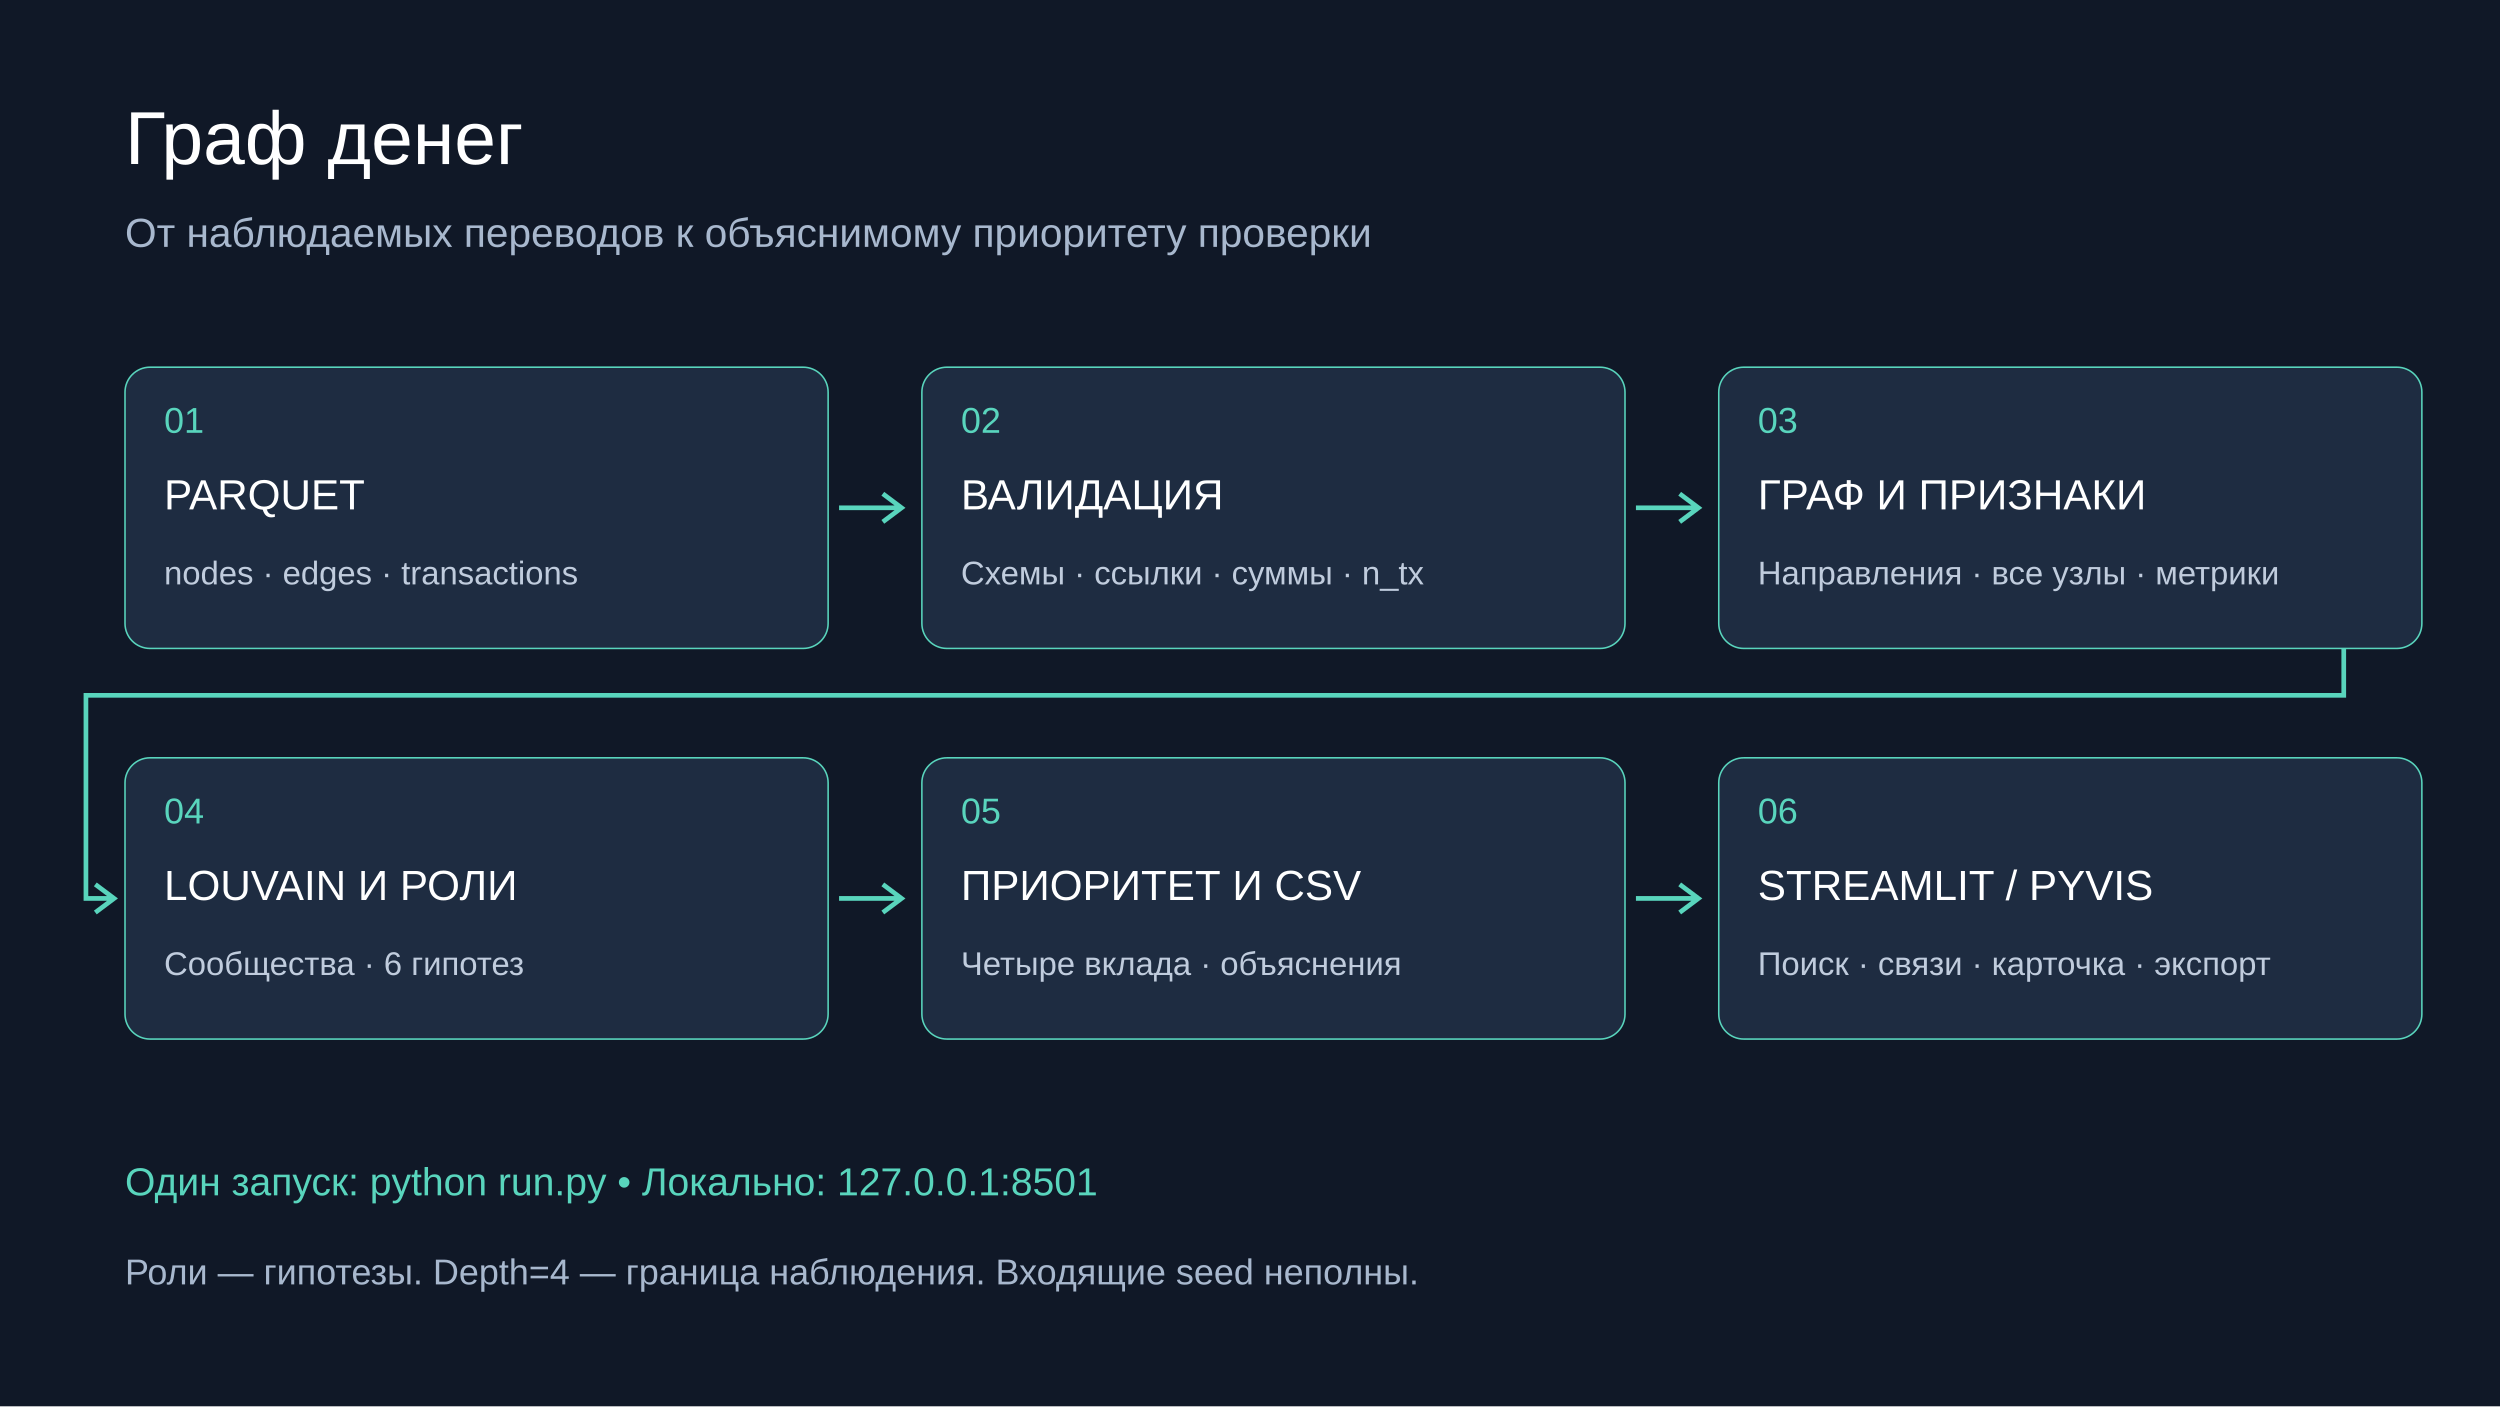
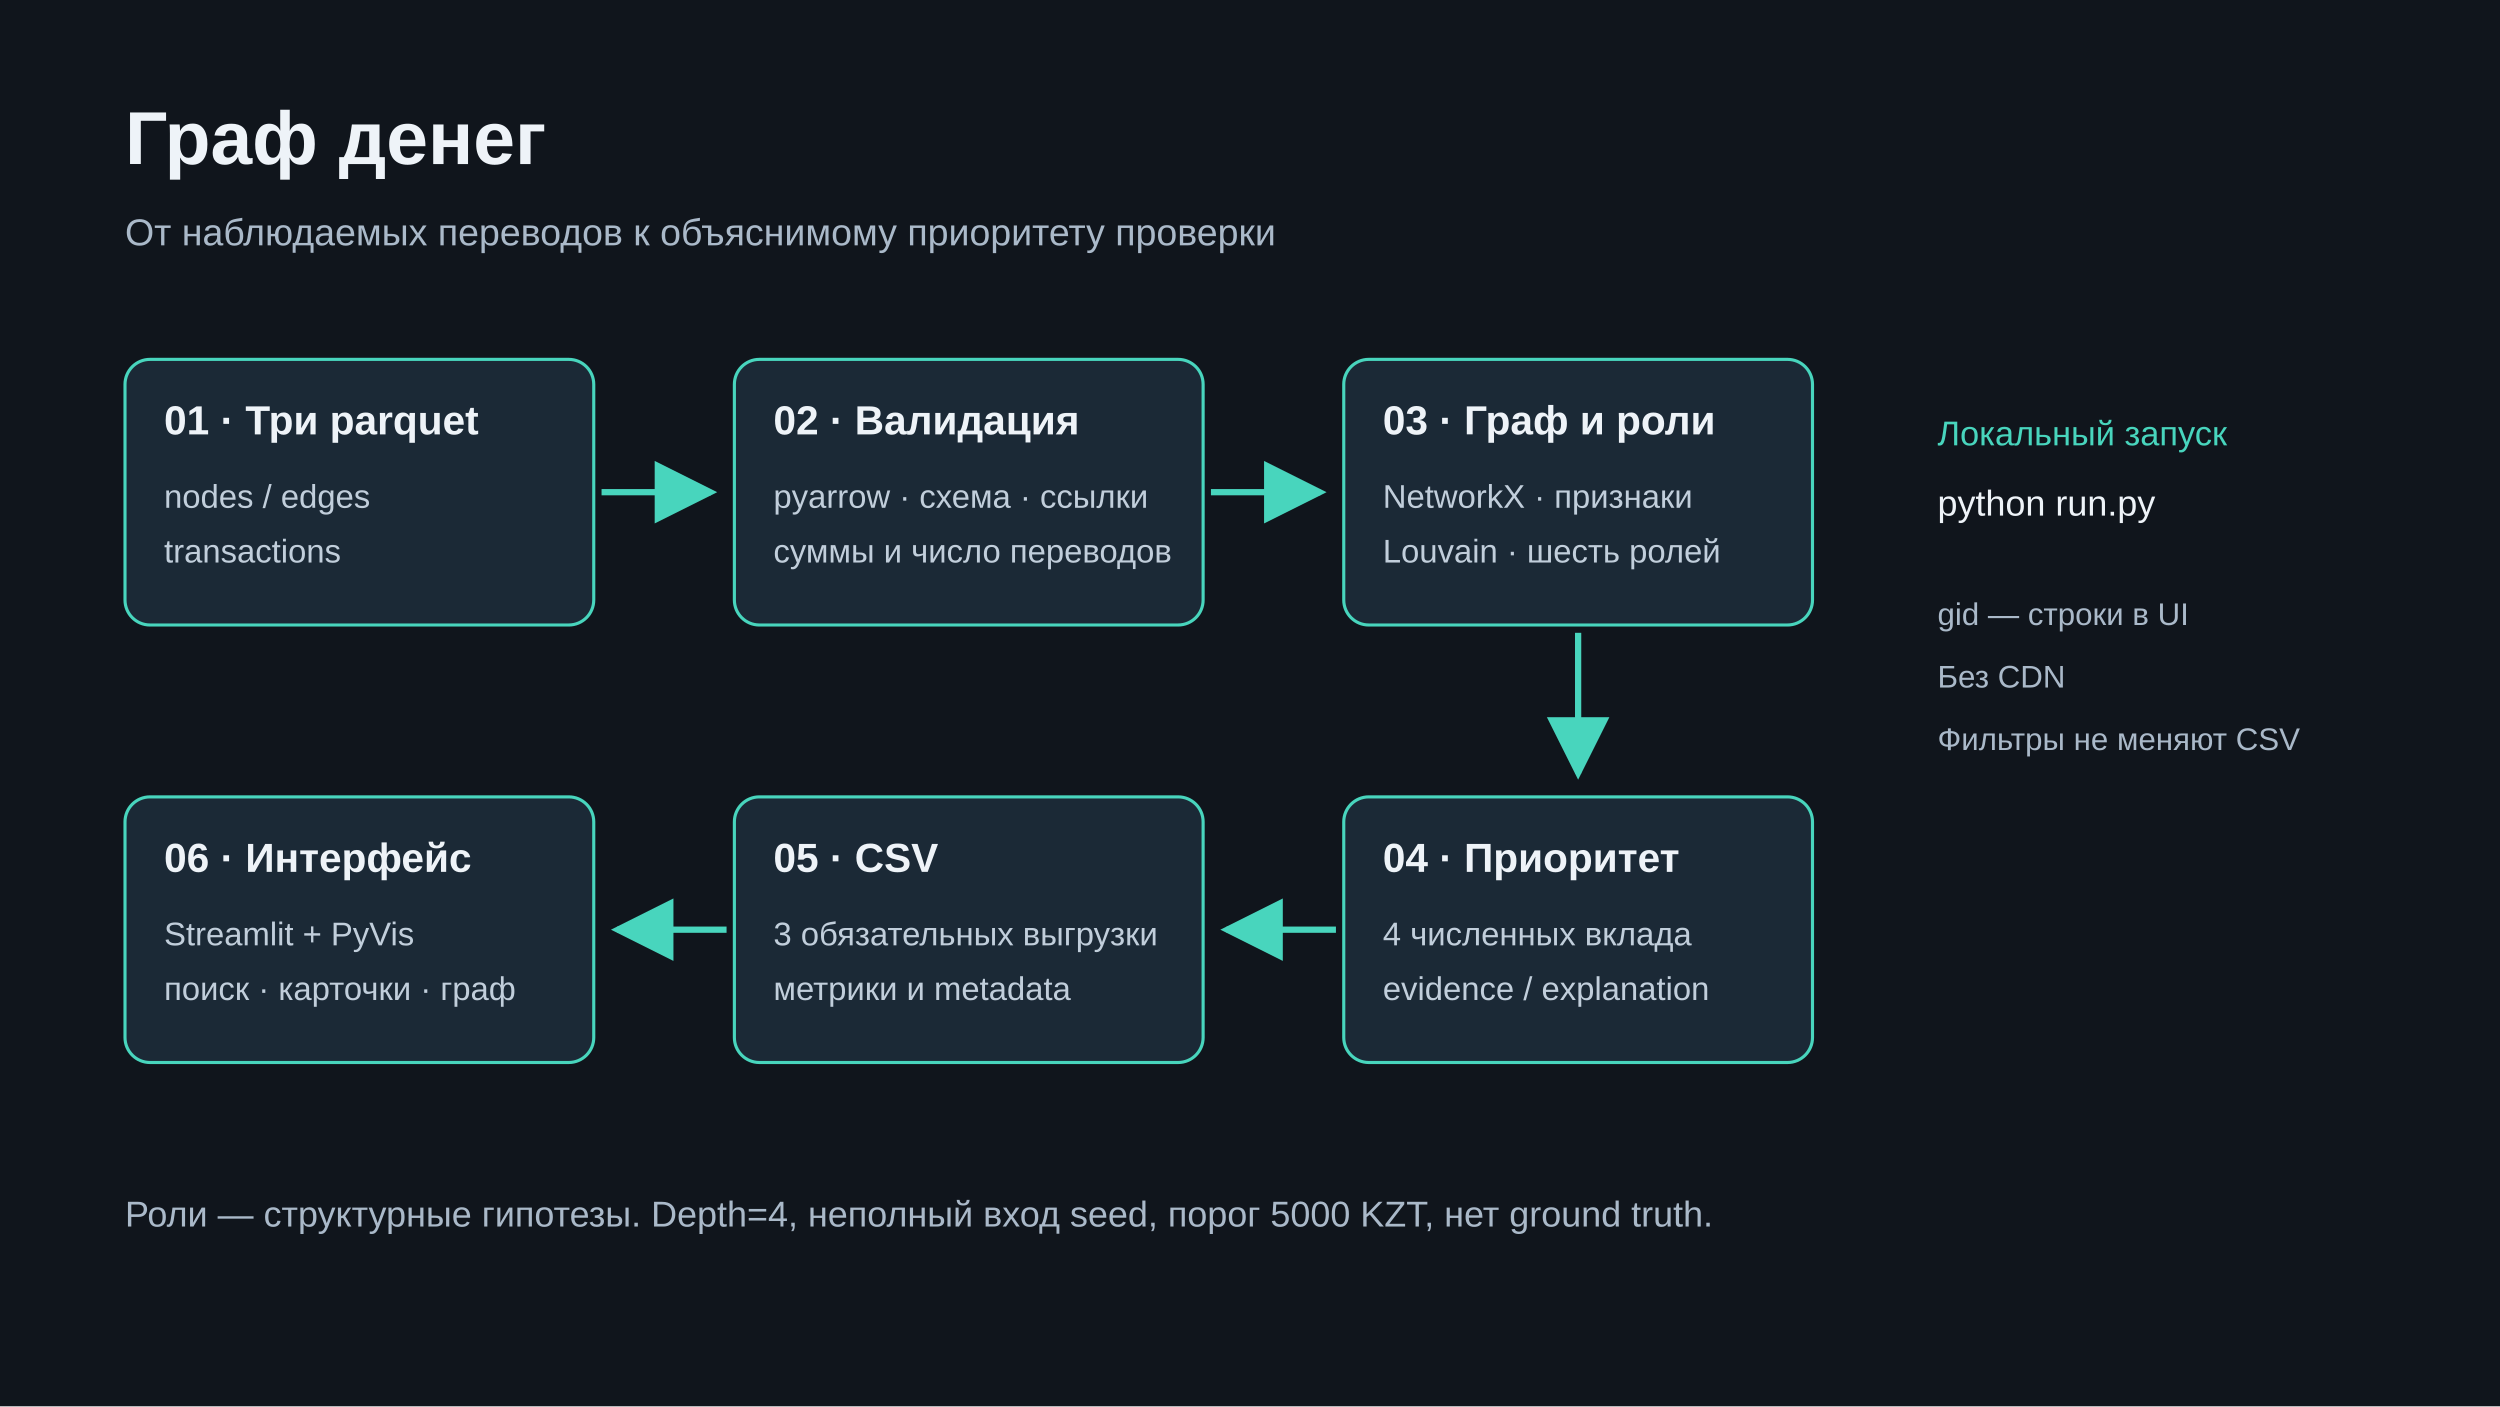
<svg xmlns="http://www.w3.org/2000/svg" width="1600" height="900" viewBox="0 0 1600 900">
-   <rect width="1600" height="900" fill="#101827" />
-   <g font-family="Arial, sans-serif">
-     <text x="80" y="105" fill="white" font-size="48">Граф денег</text>
-     <text x="80" y="158" fill="#a8b8ce" font-size="26">От наблюдаемых переводов к объяснимому приоритету проверки</text>
-     <rect x="80" y="235" width="450" height="180" rx="16" fill="#1e2c41" stroke="#59d5bd" />
-     <text x="105" y="277" fill="#59d5bd" font-size="23">01</text>
-     <text x="105" y="326" fill="white" font-size="27">PARQUET</text>
-     <text x="105" y="374" fill="#c0ccdd" font-size="21">nodes · edges · transactions</text>
-     <path d="M 537 325 h 40 m -12 -9 l 12 9 -12 9" fill="none" stroke="#59d5bd" stroke-width="3" />
-     <rect x="590" y="235" width="450" height="180" rx="16" fill="#1e2c41" stroke="#59d5bd" />
-     <text x="615" y="277" fill="#59d5bd" font-size="23">02</text>
-     <text x="615" y="326" fill="white" font-size="27">ВАЛИДАЦИЯ</text>
-     <text x="615" y="374" fill="#c0ccdd" font-size="21">Схемы · ссылки · суммы · n_tx</text>
-     <path d="M 1047 325 h 40 m -12 -9 l 12 9 -12 9" fill="none" stroke="#59d5bd" stroke-width="3" />
-     <rect x="1100" y="235" width="450" height="180" rx="16" fill="#1e2c41" stroke="#59d5bd" />
-     <text x="1125" y="277" fill="#59d5bd" font-size="23">03</text>
-     <text x="1125" y="326" fill="white" font-size="27">ГРАФ И ПРИЗНАКИ</text>
-     <text x="1125" y="374" fill="#c0ccdd" font-size="21">Направления · все узлы · метрики</text>
-     <rect x="80" y="485" width="450" height="180" rx="16" fill="#1e2c41" stroke="#59d5bd" />
-     <text x="105" y="527" fill="#59d5bd" font-size="23">04</text>
-     <text x="105" y="576" fill="white" font-size="27">LOUVAIN И РОЛИ</text>
-     <text x="105" y="624" fill="#c0ccdd" font-size="21">Сообщества · 6 гипотез</text>
-     <path d="M 537 575 h 40 m -12 -9 l 12 9 -12 9" fill="none" stroke="#59d5bd" stroke-width="3" />
-     <rect x="590" y="485" width="450" height="180" rx="16" fill="#1e2c41" stroke="#59d5bd" />
-     <text x="615" y="527" fill="#59d5bd" font-size="23">05</text>
-     <text x="615" y="576" fill="white" font-size="27">ПРИОРИТЕТ И CSV</text>
-     <text x="615" y="624" fill="#c0ccdd" font-size="21">Четыре вклада · объяснения</text>
-     <path d="M 1047 575 h 40 m -12 -9 l 12 9 -12 9" fill="none" stroke="#59d5bd" stroke-width="3" />
-     <rect x="1100" y="485" width="450" height="180" rx="16" fill="#1e2c41" stroke="#59d5bd" />
-     <text x="1125" y="527" fill="#59d5bd" font-size="23">06</text>
-     <text x="1125" y="576" fill="white" font-size="27">STREAMLIT / PYVIS</text>
-     <text x="1125" y="624" fill="#c0ccdd" font-size="21">Поиск · связи · карточка · экспорт</text>
-     <path d="M 1500 415 V 445 H 55 V 575 H 73 m -12 -9 l 12 9 -12 9" fill="none" stroke="#59d5bd" stroke-width="3" />
-     <text x="80" y="765" fill="#59d5bd" font-size="25">Один запуск: python run.py   •   Локально: 127.0.0.1:8501</text>
-     <text x="80" y="822" fill="#a8b8ce" font-size="23">Роли — гипотезы. Depth=4 — граница наблюдения. Входящие seed неполны.</text>
+   <defs>
+     <marker id="arrow" markerWidth="10" markerHeight="10" refX="9" refY="5" orient="auto">
+       <path d="M0 0L10 5L0 10" fill="#48d5bd" />
+     </marker>
+   </defs>
+   <rect width="1600" height="900" fill="#10151c" />
+   <g font-family="Arial,sans-serif" fill="#eef3f8">
+     <text x="80" y="105" font-size="48" font-weight="bold">Граф денег</text>
+     <text x="80" y="157" font-size="24" fill="#aab9c9">От наблюдаемых переводов к объяснимому приоритету проверки</text>
+     <g fill="#1b2936" stroke="#48d5bd" stroke-width="2">
+       <rect x="80" y="230" width="300" height="170" rx="16" />
+       <rect x="470" y="230" width="300" height="170" rx="16" />
+       <rect x="860" y="230" width="300" height="170" rx="16" />
+       <rect x="860" y="510" width="300" height="170" rx="16" />
+       <rect x="470" y="510" width="300" height="170" rx="16" />
+       <rect x="80" y="510" width="300" height="170" rx="16" />
+     </g>
+     <g font-size="26" font-weight="bold">
+       <text x="105" y="278">01 · Три parquet</text>
+       <text x="495" y="278">02 · Валидация</text>
+       <text x="885" y="278">03 · Граф и роли</text>
+       <text x="885" y="558">04 · Приоритет</text>
+       <text x="495" y="558">05 · CSV</text>
+       <text x="105" y="558">06 · Интерфейс</text>
+     </g>
+     <g font-size="21" fill="#c1cedb">
+       <text x="105" y="325">nodes / edges</text>
+       <text x="105" y="360">transactions</text>
+       <text x="495" y="325">pyarrow · схема · ссылки</text>
+       <text x="495" y="360">суммы и число переводов</text>
+       <text x="885" y="325">NetworkX · признаки</text>
+       <text x="885" y="360">Louvain · шесть ролей</text>
+       <text x="885" y="605">4 численных вклада</text>
+       <text x="885" y="640">evidence / explanation</text>
+       <text x="495" y="605">3 обязательных выгрузки</text>
+       <text x="495" y="640">метрики и metadata</text>
+       <text x="105" y="605">Streamlit + PyVis</text>
+       <text x="105" y="640">поиск · карточки · граф</text>
+     </g>
+     <g stroke="#48d5bd" stroke-width="4" fill="none" marker-end="url(#arrow)">
+       <path d="M385 315H455" />
+       <path d="M775 315H845" />
+       <path d="M1010 405V495" />
+       <path d="M855 595H785" />
+       <path d="M465 595H395" />
+     </g>
+     <text x="1240" y="285" font-size="22" fill="#48d5bd">Локальный запуск</text>
+     <text x="1240" y="330" font-size="23">python run.py</text>
+     <text x="1240" y="400" font-size="20" fill="#aab9c9">gid — строки в UI</text>
+     <text x="1240" y="440" font-size="20" fill="#aab9c9">Без CDN</text>
+     <text x="1240" y="480" font-size="20" fill="#aab9c9">Фильтры не меняют CSV</text>
+     <text x="80" y="785" font-size="23" fill="#aab9c9">Роли — структурные гипотезы. Depth=4, неполный вход seed, порог 5000 KZT, нет ground truth.</text>
  </g>
</svg>
